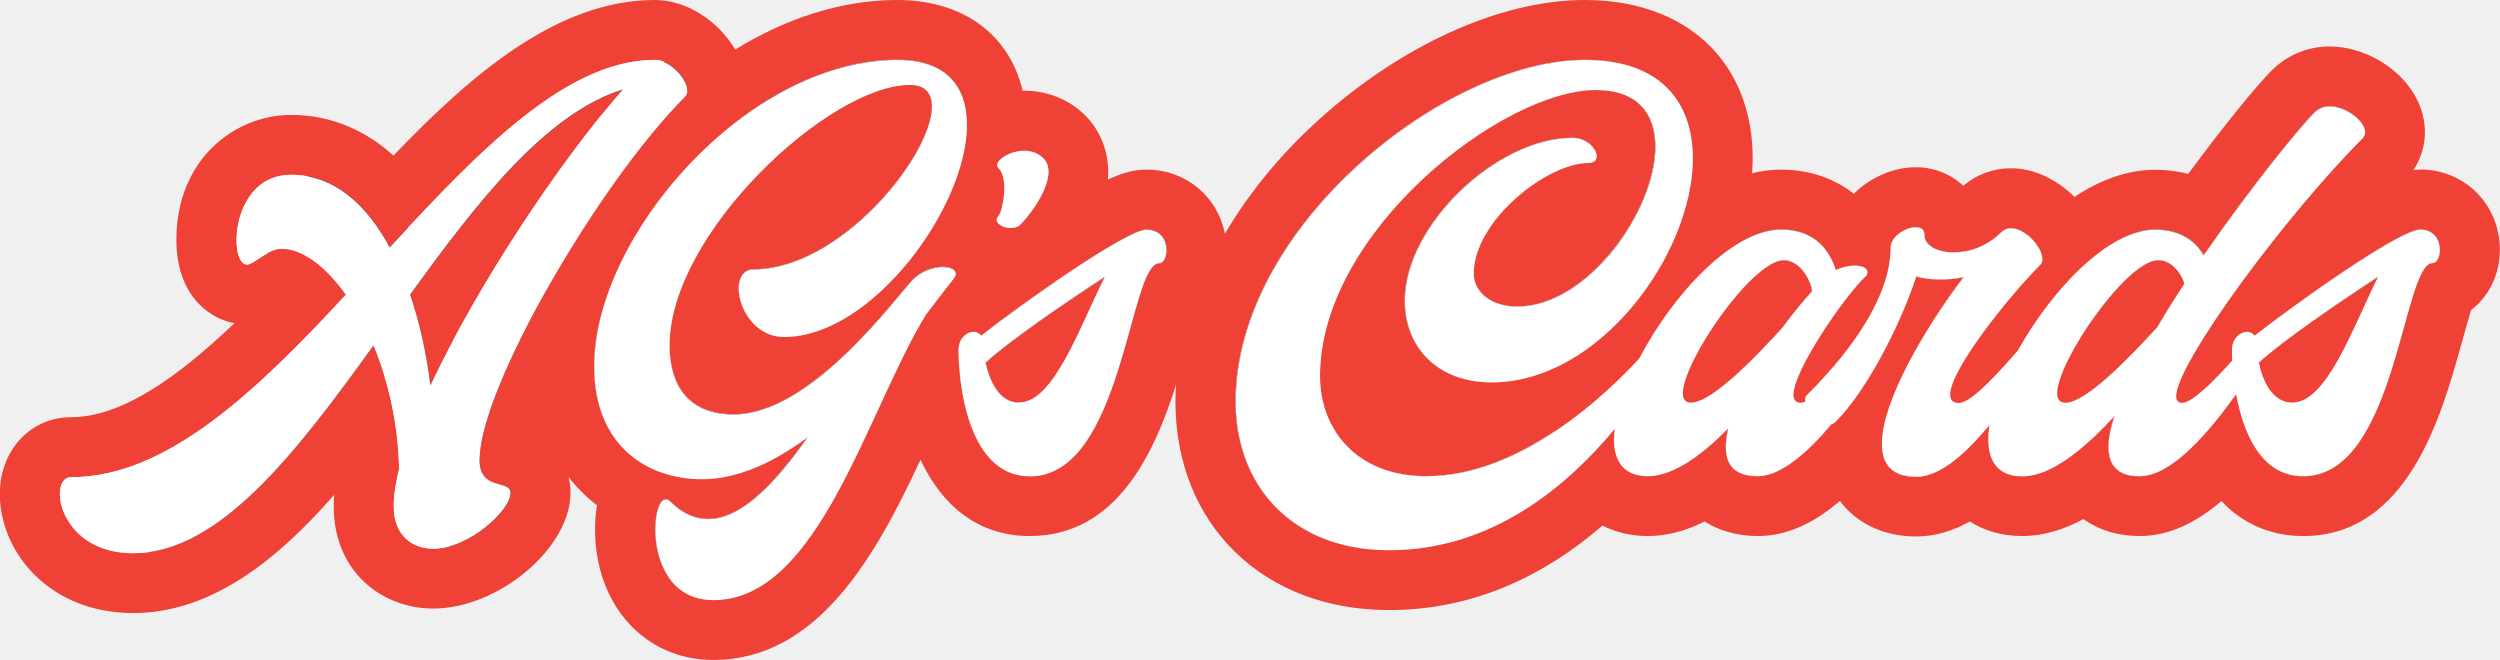
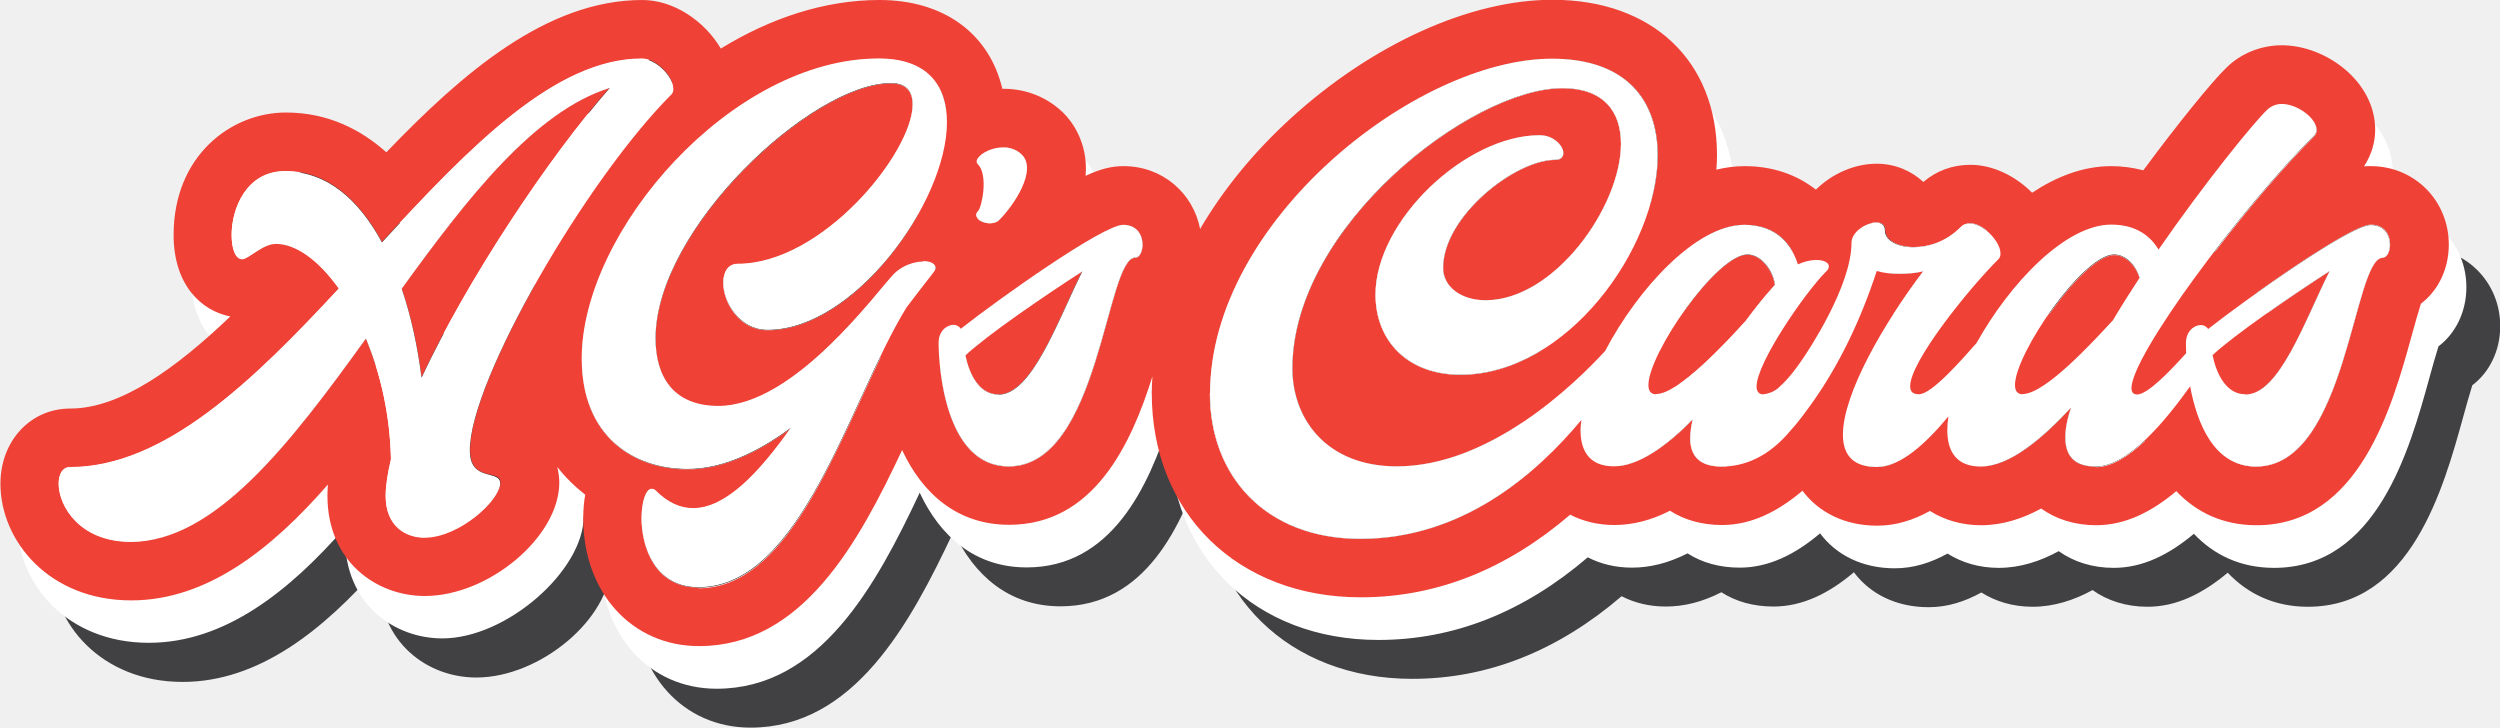
- <svg xmlns="http://www.w3.org/2000/svg" id="Layer_1" viewBox="0 0 166.83 44.04">
+ <svg xmlns="http://www.w3.org/2000/svg" id="Layer_1" viewBox="0 0 113.76 33.12">
  <defs>
-     <style>.cls-1{fill:#fff;}.cls-2{fill:#ef4136;}.cls-3{fill:#231f20;}</style>
+     <style>.cls-1{fill:#fff;}.cls-2{fill:#ef4136;}.cls-3{fill:#231f20;}.cls-4{fill:#414042;}</style>
  </defs>
-   <path class="cls-3" d="m47.87,6.04c0,.16-.03.3-.13.4-5.79,5.79-13.72,19.48-13.72,24.22,0,2.17,2.07,1.28,2.07,2.24,0,1.15-2.76,3.72-5.17,3.72-1.25,0-2.63-.76-2.63-2.83,0-.72.13-1.55.36-2.5-.07-3.03-.72-5.86-1.71-8.23-5.17,7.18-10.3,13.86-16.03,13.86-3.49,0-4.9-2.44-4.9-3.95,0-.66.26-1.12.76-1.12,6.42,0,12.44-5.83,18.33-12.18-1.35-1.91-2.9-3.06-4.28-3.06-.92,0-1.88,1.05-2.3,1.05-.46,0-.72-.69-.72-1.65,0-1.78.99-4.34,3.65-4.34,2.83,0,5,1.91,6.58,4.84,5.96-6.45,11.78-12.51,17.71-12.51.95,0,2.14,1.22,2.14,2.04Zm-4.31-.07c-5.13,1.61-9.71,7.5-14.19,13.69.63,1.84,1.09,3.92,1.35,6.06,3.13-6.68,8.62-14.94,12.84-19.75Z" />
-   <path class="cls-3" d="m62.91,17.82c.49,0,.86.16.86.46,0,.23-.13.26-1.98,2.7-3.95,6.42-7.14,19.06-14.19,19.06-2.96,0-3.88-2.73-3.88-4.71,0-1.12.3-2.01.69-2.01.1,0,.2.03.3.13.82.82,1.68,1.18,2.53,1.18,2.24,0,4.51-2.44,6.65-5.46-2.24,1.65-4.64,2.8-7.04,2.8-3.65,0-7.21-2.21-7.21-7.54,0-8.69,10.2-20.44,20.24-20.44,3.32,0,4.64,1.84,4.64,4.34,0,5.46-6.32,14.15-12.21,14.15-1.94,0-3.03-1.91-3.03-3.23,0-.72.33-1.28.99-1.28,5.79,0,11.91-7.6,11.91-10.86,0-.89-.43-1.45-1.48-1.45-5.36,0-16.03,9.91-16.03,17.38,0,2.7,1.28,4.61,4.28,4.61,5.23,0,10.89-7.93,11.98-9.02.56-.56,1.38-.82,1.97-.82Z" />
-   <path class="cls-3" d="m66.72,10.65c.53-.53,2.01-.99,2.9-.1,1.05,1.05-.56,3.46-1.55,4.44-.36.36-1.15.23-1.45-.07-.13-.16-.2-.33,0-.53.26-.26.72-2.47,0-3.19-.16-.16-.1-.36.1-.56Z" />
-   <path class="cls-3" d="m77.85,16.67c0,.46-.2.89-.49.89-2.01,0-2.4,14.22-8.62,14.22-4.28,0-4.77-6.62-4.77-8.43,0-.79.56-1.22,1.02-1.22.2,0,.4.1.49.26,2.6-2.04,9.68-7.08,11.06-7.08.95,0,1.32.72,1.32,1.35Zm-4.11,1.81c-2.7,1.74-6.48,4.34-7.96,5.73.26,1.25.92,2.67,2.24,2.67,2.3,0,4.02-4.97,5.73-8.39Z" />
-   <path class="cls-3" d="m110.7,22.76c.36,0,.62.4.62.76,0,.13-.03.26-.13.36-.76.76-6.98,12.84-18.5,12.84-6.42,0-10.24-4.25-10.24-9.91,0-11.68,14.02-22.81,23.3-22.81,5.13,0,7.21,2.9,7.21,6.58,0,6.32-6.19,14.94-13.43,14.94-3.59,0-5.79-2.3-5.79-5.46,0-5.04,6.15-10.86,11.19-10.86.95,0,1.61.72,1.61,1.22,0,.26-.16.46-.56.46-2.73,0-7.64,3.85-7.64,7.37,0,1.28,1.22,2.21,2.9,2.21,4.67,0,9.22-6.39,9.22-10.66,0-2.17-1.15-3.79-3.98-3.79-6.22,0-18.4,9.45-18.4,19.09,0,3.49,2.37,6.68,7.11,6.68,7.93,0,14.94-8.72,15.01-8.79.16-.16.33-.23.49-.23Z" />
-   <path class="cls-3" d="m124.91,22.79c.36,0,.66.36.66.72,0,.13-.03.26-.13.36-.49.49-4.74,7.9-8.13,7.9-1.55,0-2.14-.76-2.14-1.94,0-.4.07-.79.16-1.25-1.71,1.74-3.65,3.19-5.36,3.19-1.61,0-2.27-.99-2.27-2.47,0-4.58,6.35-13.99,11.16-13.99,2.37,0,3.29,1.55,3.65,2.7.43-.2.86-.3,1.25-.3.49,0,.86.16.86.43,0,.13-.07.26-.23.4-1.42,1.42-4.71,6.19-4.71,7.8,0,.33.16.53.49.53,1.02,0,3.65-3.26,4.31-3.88.13-.13.3-.2.43-.2Zm-5.99-.89c.66-.89,1.35-1.74,2.01-2.47-.13-.99-.95-2.07-1.88-2.07-2.11,0-6.75,6.75-6.75,8.89,0,.4.16.62.53.62,1.51,0,4.74-3.49,6.09-4.97Z" />
-   <path class="cls-3" d="m134.23,15.22c.92,0,2.07,1.25,2.07,2.04,0,.16-.03.3-.13.4-2.14,2.14-6.02,7.01-6.02,8.66,0,.36.17.56.59.56,1.02,0,3.65-3.23,4.28-3.88.13-.13.3-.2.43-.2.4,0,.69.4.69.76,0,.13-.03.26-.13.36-.49.49-4.74,7.9-8.13,7.9-1.65,0-2.3-.86-2.3-2.21,0-2.8,2.8-7.6,5.46-11.12-.56.13-1.12.16-1.65.16-.56,0-1.09-.07-1.51-.2-1.05,3.26-3.36,7.7-5.4,9.71-.13.13-.3.2-.46.2-.69,0-1.55-1.09-1.55-1.68,0-.13.03-.23.1-.3,3.39-3.36,5.6-6.88,5.6-9.84,0-.76.99-1.38,1.68-1.38.33,0,.59.13.59.53,0,.69.86,1.15,1.94,1.15,1.02,0,2.21-.36,3.19-1.35.2-.2.4-.26.66-.26Z" />
-   <path class="cls-3" d="m155.46,7.09c1.09,0,2.37.99,2.37,1.74,0,.16-.07.3-.2.43-5.04,5.04-12.41,14.98-12.41,17.18,0,.26.13.43.39.43,1.02,0,3.69-3.26,4.31-3.88.13-.13.3-.2.46-.2.36,0,.66.36.66.72,0,.13-.03.26-.13.36-.49.49-4.74,7.9-8.13,7.9-1.45,0-2.07-.72-2.07-1.97,0-.59.13-1.25.39-2.04-1.94,2.11-4.18,4.02-6.15,4.02-1.61,0-2.27-.99-2.27-2.47,0-4.58,6.35-13.99,11.16-13.99,1.75,0,2.7.82,3.23,1.71,3.16-4.57,6.48-8.66,7.41-9.54.26-.26.63-.4.99-.4Zm-11.49,14.75c.56-.95,1.18-1.94,1.81-2.9-.26-.86-.96-1.58-1.74-1.58-2.11,0-6.75,6.75-6.75,8.89,0,.4.17.62.53.62,1.55,0,4.84-3.62,6.15-5.04Z" />
-   <path class="cls-3" d="m162.83,16.67c0,.46-.2.89-.49.89-2.01,0-2.4,14.22-8.62,14.22-4.28,0-4.77-6.62-4.77-8.43,0-.79.56-1.22,1.02-1.22.2,0,.39.1.49.26,2.6-2.04,9.68-7.08,11.06-7.08.95,0,1.32.72,1.32,1.35Zm-4.11,1.81c-2.7,1.74-6.48,4.34-7.96,5.73.26,1.25.92,2.67,2.24,2.67,2.3,0,4.01-4.97,5.73-8.39Z" />
-   <path class="cls-2" d="m27.37,19.67c.63,1.84,1.09,3.92,1.35,6.06,3.13-6.68,8.62-14.94,12.84-19.75-5.13,1.61-9.71,7.5-14.19,13.69Z" />
-   <path class="cls-2" d="m68.01,26.87c2.3,0,4.02-4.97,5.73-8.39-2.7,1.74-6.48,4.34-7.96,5.73.26,1.25.92,2.67,2.24,2.67Z" />
-   <path class="cls-2" d="m161.51,11.32c-.15,0-.3,0-.45.02.49-.75.76-1.61.76-2.5,0-3.29-3.36-5.74-6.37-5.74-1.41,0-2.79.56-3.79,1.54-.99.96-3.27,3.76-5.64,6.97-.69-.19-1.43-.28-2.19-.28-1.97,0-3.79.75-5.4,1.81-1.14-1.14-2.67-1.91-4.21-1.91-1.21,0-2.31.4-3.2,1.17-.82-.77-1.94-1.24-3.18-1.24-1.46,0-3.02.66-4.13,1.77-1.31-1.03-2.97-1.61-4.86-1.61-.66,0-1.31.09-1.93.24.02-.33.04-.66.04-.98,0-6.43-4.4-10.58-11.21-10.58-5.61,0-12.27,3.01-17.82,8.06-2.55,2.32-4.63,4.88-6.19,7.54-.48-2.47-2.6-4.28-5.21-4.28-.72,0-1.47.14-2.6.66.2-2.32-1.01-3.78-1.49-4.26-1.08-1.08-2.54-1.67-4.11-1.67h0s-.06,0-.09,0c-.88-3.74-3.97-6.05-8.38-6.05-3.77,0-7.47,1.26-10.8,3.31-1.1-1.88-3.21-3.31-5.35-3.31-6.53,0-12.28,4.99-17.45,10.38-1.69-1.51-3.94-2.71-6.84-2.71-3.71,0-7.65,2.92-7.65,8.34,0,3.39,1.87,5.17,3.87,5.56-3.66,3.49-7.46,6.27-10.89,6.27-2.71,0-4.76,2.2-4.76,5.12,0,3.91,3.33,7.95,8.9,7.95,5.19,0,9.6-3.53,13.41-7.89-.02.26-.03.52-.03.76,0,4.48,3.34,6.83,6.63,6.83,4.37,0,9.17-4.04,9.17-7.72,0-.23-.02-.61-.13-1.06.41.53.83.97,1.24,1.34.21.19.43.38.66.55-.09.49-.13,1.03-.13,1.61,0,5.04,3.32,8.71,7.88,8.71,7.02,0,10.86-7,13.84-13.36,1.39,2.98,3.77,5.09,7.29,5.09,5.77,0,8.3-5.47,9.76-10.1-.02.38-.04.76-.04,1.13,0,8.19,5.85,13.91,14.24,13.91,5.15,0,9.92-1.9,14.26-5.64.88.45,1.89.7,3.02.7,1.24,0,2.5-.32,3.79-.97.98.62,2.19.97,3.55.97,2,0,3.81-.91,5.48-2.34,1.11,1.48,2.9,2.37,5.08,2.37,1.27,0,2.46-.37,3.59-1,.97.62,2.16.97,3.49.97,1.45,0,2.83-.45,4.09-1.13,1,.72,2.28,1.13,3.75,1.13,1.99,0,3.79-.91,5.46-2.33,1.37,1.44,3.18,2.33,5.46,2.33,7.01,0,9.24-8.08,10.58-12.91.19-.7.44-1.58.63-2.18,1.16-.88,1.91-2.34,1.91-4.02,0-3-2.34-5.35-5.32-5.35Zm-93.44,3.67c-.15.15-.39.22-.63.22-.22,0-.44-.06-.62-.15.8-1.7,1.33-3.4,1.56-5.01.44.01.88.15,1.23.5,1.05,1.05-.56,3.46-1.55,4.44Zm-39.16,21.62c-1.25,0-2.63-.76-2.63-2.83,0-.72.13-1.55.36-2.5-.07-3.03-.72-5.86-1.71-8.23-5.17,7.18-10.3,13.86-16.03,13.86-3.49,0-4.9-2.44-4.9-3.95,0-.66.26-1.12.76-1.12,6.42,0,12.44-5.83,18.33-12.18-1.35-1.91-2.9-3.06-4.28-3.06-.92,0-1.88,1.05-2.3,1.05-.46,0-.72-.69-.72-1.65,0-1.78.99-4.34,3.65-4.34,2.83,0,5,1.91,6.58,4.84,5.96-6.45,11.78-12.51,17.71-12.51.82,0,1.8.89,2.06,1.66-4.49,3.73-7.94,8.84-9.39,13.83-2.55,4.54-4.39,8.89-4.39,11.17s2.07,1.28,2.07,2.24c0,1.15-2.76,3.72-5.17,3.72Zm18.69,3.42c-2.96,0-3.88-2.73-3.88-4.71,0-1.12.3-2.01.69-2.01.1,0,.2.03.3.13.82.82,1.68,1.18,2.53,1.18,2.24,0,4.51-2.44,6.65-5.46-2.24,1.65-4.64,2.8-7.04,2.8-3.65,0-7.21-2.21-7.21-7.54,0-1.09.16-2.22.46-3.37.03-.05.05-.09.08-.14,2.69-4.71,5.9-9.18,8.39-11.66.41-.41.72-.89.94-1.42,3.16-2.34,6.78-3.85,10.37-3.85,2.87,0,4.23,1.37,4.56,3.35-.19.15-.37.3-.54.47-.65.65-1.08,1.43-1.27,2.27-.2.92-.09,1.87.3,2.7-.29.6-.42,1.24-.41,1.89-2.33,4.1-6.35,7.81-10.2,7.81-1.94,0-3.03-1.91-3.03-3.23,0-.72.33-1.28.99-1.28,5.79,0,11.91-7.6,11.91-10.86,0-.89-.43-1.45-1.48-1.45-5.36,0-16.03,9.91-16.03,17.38,0,2.7,1.28,4.61,4.28,4.61,5.23,0,10.89-7.93,11.98-9.02.56-.56,1.38-.82,1.97-.82.49,0,.86.16.86.46,0,0,0,.02,0,.03-2.18.57-3.8,2.61-3.8,5.04,0,.33.01.66.03,1-3.23,6.67-6.43,15.69-12.38,15.69Zm29.75-22.48c-2.01,0-2.4,14.22-8.62,14.22-3.34,0-4.37-4.02-4.66-6.65.35-.68.69-1.33,1.03-1.89.45-.59.78-1.02,1.04-1.35,2.97-2.26,9.12-6.57,10.4-6.57.95,0,1.32.72,1.32,1.35,0,.46-.2.89-.49.89Zm57.66,5.43c.13-.13.3-.2.43-.2.4,0,.69.4.69.76,0,.13-.03.26-.13.36-.26.26-1.57,2.45-3.24,4.45.22-1.45.92-3.22,1.9-4.98.15-.17.27-.31.36-.4Zm-13,5.36c-.65,0-1.44-.96-1.53-1.56,1.17-.49,3.4-3.23,4-3.8.13-.13.3-.2.43-.2.36,0,.66.36.66.72,0,.13-.03.26-.13.36-.26.26-1.56,2.44-3.23,4.44-.06.02-.13.04-.19.04Zm-11.82-5.36c.16-.16.33-.23.49-.23.36,0,.62.4.62.76,0,.13-.03.26-.13.36-.3.3-1.45,2.36-3.43,4.74.16-1.36.75-3.01,1.63-4.7.51-.55.8-.91.81-.93Zm-27.75,3.82c0-11.68,14.02-22.81,23.3-22.81,5.13,0,7.21,2.9,7.21,6.58,0,1.04-.18,2.14-.49,3.25-1.8,1.39-3.25,3.1-4.2,4.37-.65.87-2.19,3.07-3.31,5.7-1.67,1.01-3.51,1.62-5.43,1.62-3.59,0-5.79-2.3-5.79-5.46,0-5.04,6.15-10.86,11.19-10.86.95,0,1.61.72,1.61,1.22,0,.26-.16.46-.56.46-2.73,0-7.64,3.85-7.64,7.37,0,1.28,1.22,2.21,2.9,2.21,4.67,0,9.22-6.39,9.22-10.66,0-2.17-1.15-3.79-3.98-3.79-6.22,0-18.4,9.45-18.4,19.09,0,3.49,2.37,6.68,7.11,6.68,3.11,0,6.07-1.34,8.53-2.98,0,.17-.02.34-.02.51,0,1.05.2,2.01.56,2.85-2.94,2.48-6.8,4.55-11.57,4.55-6.42,0-10.24-4.25-10.24-9.91Zm32.72,3.03c0-.4.07-.79.16-1.25-1.61,1.64-3.41,3-5.04,3.16,1.26-1.44,2.48-3.06,3.66-4.85.12-.18.21-.33.29-.44.09-.1.15-.22.23-.32,1.57-1.1,3.48-3.18,4.45-4.23.66-.89,1.35-1.74,2.01-2.47-.13-.99-.95-2.07-1.88-2.07-1.09,0-2.87,1.82-4.33,3.87-.2-.38-.44-.73-.72-1.04.76-1.24,1.38-2.54,1.86-3.86,1.02-.63,2.03-1.02,2.99-1.02,1.76,0,2.72.85,3.25,1.77-.27,1.38-1.51,3.64-4.35,6.45-.83.83-1.28,1.94-1.28,3.14,0,1.92,1.07,3.57,2.49,4.59-.56.31-1.11.51-1.64.51-1.55,0-2.14-.76-2.14-1.94Zm10.5.56c.86-1.08,1.69-2.24,2.49-3.43.14-.21.25-.38.34-.5.7-.81,1.08-1.84,1.08-2.94,0-.78-.21-1.51-.54-2.16.64-1,1.33-1.98,2-2.87-.56.13-1.12.16-1.65.16-.28,0-.55-.02-.8-.05.02-.15.03-.3.03-.44,0-1.04-.41-2.1-1.18-2.93.14-.04.28-.07.4-.07.33,0,.59.13.59.53,0,.69.86,1.15,1.94,1.15,1.02,0,2.21-.36,3.19-1.35.2-.2.4-.26.66-.26.37,0,.78.21,1.13.5-.84.87-1.56,1.75-2.11,2.48-1.07,1.43-4.57,6.47-4.57,11.11,0,.8.12,1.55.34,2.24-.39.16-.77.26-1.14.26-1.3,0-1.97-.54-2.2-1.42Zm17.11,1.39c-1.45,0-2.07-.72-2.07-1.97,0-.59.13-1.25.39-2.04-1.89,2.05-4.06,3.9-6,4,1.27-1.41,2.47-3.06,3.62-4.77.14-.21.25-.38.34-.5.05-.05.08-.12.12-.17,1.65-1.07,3.79-3.41,4.79-4.49.56-.95,1.18-1.94,1.81-2.9-.26-.86-.96-1.58-1.74-1.58-1.12,0-2.96,1.91-4.43,4.02-.17-.33-.35-.64-.59-.92.83-.85,1.28-1.98,1.28-3.2,0-.18-.01-.36-.03-.54,1.21-.87,2.43-1.41,3.57-1.41,1.75,0,2.7.82,3.23,1.71,3.16-4.57,6.48-8.66,7.41-9.54.26-.26.63-.4.99-.4,1.09,0,2.37.99,2.37,1.74,0,.16-.07.3-.2.43-2.06,2.06-4.51,4.95-6.69,7.78-.54.39-1.06.77-1.53,1.12-2.51.29-4.47,2.5-4.47,5.19,0,2.32.38,4.65,1.18,6.65-1.1,1.03-2.26,1.78-3.33,1.78Zm8.13-7.9c-.17.17-.8,1.19-1.69,2.43-.16-.85-.23-1.65-.26-2.26.43-.48.79-.88.97-1.06.13-.13.3-.2.46-.2.36,0,.66.36.66.72,0,.13-.03.26-.13.36Zm11.42-6.32c-2.01,0-2.4,14.22-8.62,14.22-1.15,0-2.03-.49-2.69-1.23.91-1.12,1.77-2.34,2.62-3.59.08-.12.15-.23.22-.32,1.88-1.02,3.37-5.17,4.86-8.16-1.28.83-2.81,1.85-4.22,2.85-.23-.44-.51-.86-.87-1.21.04-.06.09-.12.13-.18,3.05-2.18,6.79-4.63,7.75-4.63s1.32.72,1.32,1.35c0,.46-.2.89-.49.89Z" />
-   <path class="cls-1" d="m32.01,30.66c0-4.74,7.93-18.43,13.72-24.22.1-.1.13-.23.13-.4,0-.82-1.19-2.04-2.14-2.04-5.92,0-11.75,6.06-17.71,12.51-1.58-2.93-3.75-4.84-6.58-4.84-2.67,0-3.65,2.57-3.65,4.34,0,.95.26,1.65.72,1.65.43,0,1.38-1.05,2.3-1.05,1.38,0,2.93,1.15,4.28,3.06-5.89,6.35-11.91,12.18-18.33,12.18-.49,0-.76.46-.76,1.12,0,1.51,1.42,3.95,4.9,3.95,5.73,0,10.86-6.68,16.03-13.86.99,2.37,1.65,5.2,1.71,8.23-.23.95-.36,1.78-.36,2.5,0,2.07,1.38,2.83,2.63,2.83,2.4,0,5.17-2.57,5.17-3.72,0-.95-2.07-.07-2.07-2.24Zm-3.29-4.94c-.26-2.14-.72-4.21-1.35-6.06,4.48-6.19,9.05-12.08,14.19-13.69-4.21,4.81-9.71,13.07-12.84,19.75Z" />
-   <path class="cls-1" d="m62.91,17.82c-.59,0-1.42.26-1.97.82-1.09,1.09-6.75,9.02-11.98,9.02-3,0-4.28-1.91-4.28-4.61,0-7.47,10.66-17.38,16.03-17.38,1.05,0,1.48.56,1.48,1.45,0,3.26-6.12,10.86-11.91,10.86-.66,0-.99.56-.99,1.28,0,1.32,1.09,3.23,3.03,3.23,5.89,0,12.21-8.69,12.21-14.15,0-2.5-1.32-4.34-4.64-4.34-10.04,0-20.24,11.75-20.24,20.44,0,5.33,3.55,7.54,7.21,7.54,2.4,0,4.81-1.15,7.04-2.8-2.14,3.03-4.41,5.46-6.65,5.46-.86,0-1.71-.36-2.53-1.18-.1-.1-.2-.13-.3-.13-.4,0-.69.89-.69,2.01,0,1.97.92,4.71,3.88,4.71,7.04,0,10.24-12.64,14.19-19.06,1.84-2.44,1.98-2.47,1.98-2.7,0-.3-.36-.46-.86-.46Z" />
-   <path class="cls-1" d="m66.63,14.93c.3.3,1.09.43,1.45.07.99-.99,2.6-3.39,1.55-4.44-.89-.89-2.37-.43-2.9.1-.2.2-.26.4-.1.56.72.72.26,2.93,0,3.19-.2.2-.13.36,0,.53Z" />
-   <path class="cls-1" d="m76.53,15.32c-1.38,0-8.46,5.04-11.06,7.08-.1-.16-.3-.26-.49-.26-.46,0-1.02.43-1.02,1.22,0,1.81.49,8.43,4.77,8.43,6.22,0,6.62-14.22,8.62-14.22.3,0,.49-.43.49-.89,0-.63-.36-1.35-1.32-1.35Zm-8.52,11.55c-1.32,0-1.97-1.42-2.24-2.67,1.48-1.38,5.27-3.98,7.96-5.73-1.71,3.42-3.42,8.39-5.73,8.39Z" />
-   <path class="cls-1" d="m161.51,15.32c-1.38,0-8.46,5.04-11.06,7.08-.1-.16-.3-.26-.49-.26-.46,0-1.02.43-1.02,1.22,0,.18,0,.43.02.7-1.06,1.18-2.62,2.82-3.35,2.82-.26,0-.39-.16-.39-.43,0-2.21,7.37-12.15,12.41-17.18.13-.13.2-.26.2-.43,0-.76-1.28-1.74-2.37-1.74-.36,0-.72.13-.99.4-.92.89-4.25,4.97-7.41,9.54-.53-.89-1.48-1.71-3.23-1.71-3.14,0-6.92,4.01-9.18,8.07-.95,1.08-3.04,3.49-3.92,3.49-.43,0-.59-.2-.59-.56,0-1.65,3.88-6.52,6.02-8.66.1-.1.13-.23.13-.4,0-.79-1.15-2.04-2.07-2.04-.26,0-.46.07-.66.26-.99.99-2.17,1.35-3.19,1.35-1.09,0-1.94-.46-1.94-1.15,0-.4-.26-.53-.59-.53-.69,0-1.68.63-1.68,1.38,0,2.96-2.21,6.48-5.6,9.84-.07.07-.1.16-.1.3,0,.04.01.08.02.12-.11.05-.22.08-.31.08-.33,0-.49-.2-.49-.53,0-1.61,3.29-6.39,4.71-7.8.16-.13.23-.26.23-.4,0-.26-.36-.43-.86-.43-.4,0-.82.1-1.25.3-.36-1.15-1.28-2.7-3.65-2.7-3.27,0-7.26,4.37-9.47,8.6-2.07,2.25-7.83,7.86-14.19,7.86-4.74,0-7.11-3.19-7.11-6.68,0-9.64,12.18-19.09,18.4-19.09,2.83,0,3.98,1.61,3.98,3.79,0,4.28-4.54,10.66-9.22,10.66-1.68,0-2.9-.92-2.9-2.21,0-3.52,4.9-7.37,7.64-7.37.4,0,.56-.2.56-.46,0-.49-.66-1.22-1.61-1.22-5.04,0-11.19,5.83-11.19,10.86,0,3.16,2.21,5.46,5.79,5.46,7.24,0,13.43-8.62,13.43-14.94,0-3.69-2.07-6.58-7.21-6.58-9.28,0-23.3,11.12-23.3,22.81,0,5.66,3.82,9.91,10.24,9.91,6.98,0,12.01-4.43,15.06-8.1-.03.24-.06.47-.06.69,0,1.48.66,2.47,2.27,2.47,1.71,0,3.65-1.45,5.36-3.19-.1.46-.16.86-.16,1.25,0,1.19.59,1.94,2.14,1.94s3.4-1.66,4.9-3.46c.1-.03.19-.08.27-.16,2.04-2.01,4.34-6.45,5.4-9.71.43.13.95.2,1.51.2.53,0,1.09-.03,1.65-.16-2.67,3.52-5.46,8.33-5.46,11.12,0,1.35.66,2.21,2.3,2.21s3.39-1.65,4.88-3.45c-.05.33-.08.65-.08.95,0,1.48.66,2.47,2.27,2.47,1.97,0,4.21-1.91,6.15-4.02-.26.79-.39,1.45-.39,2.04,0,1.25.62,1.97,2.07,1.97,2.21,0,4.78-3.14,6.44-5.47.46,2.5,1.62,5.47,4.49,5.47,6.22,0,6.62-14.22,8.62-14.22.3,0,.49-.43.49-.89,0-.63-.36-1.35-1.32-1.35Zm-48.68,11.55c-.36,0-.53-.23-.53-.62,0-2.14,4.64-8.89,6.75-8.89.92,0,1.74,1.09,1.88,2.07-.66.72-1.35,1.58-2.01,2.47-1.35,1.48-4.58,4.97-6.09,4.97Zm24.98,0c-.36,0-.53-.23-.53-.62,0-2.14,4.64-8.89,6.75-8.89.79,0,1.48.72,1.74,1.58-.63.95-1.25,1.94-1.81,2.9-1.32,1.42-4.61,5.04-6.15,5.04Zm15.17,0c-1.32,0-1.98-1.42-2.24-2.67,1.48-1.38,5.27-3.98,7.96-5.73-1.71,3.42-3.42,8.39-5.73,8.39Z" />
+   <path class="cls-4" d="m110.21,11.27c-.1,0-.2,0-.3.01.33-.5-3.12-.95-3.12-1.55,0-2.2,1.38-3.96-.62-3.96-.94,0-1.87.37-2.53,1.03-.66.64-2.18,2.51-3.77,4.66-.46-.12-.95-.19-1.46-.19-1.31,0-2.53.5-3.6,1.21-.76-.76-1.78-1.27-2.81-1.27-.81,0-1.54.27-2.14.78-.55-.51-1.29-.83-2.13-.83-.98,0-2.01.44-2.76,1.18-.88-.69-1.98-1.07-3.24-1.07-.44,0-.87.06-1.29.16.02-.22.23-.57.03-.66-4.02-1.81-2.94-7.07-7.49-7.07-3.74,0-8.19,2.01-11.9,5.39-1.7,1.55-3.09,3.26-4.13,5.04-.32-1.65-1.73-2.86-3.48-2.86-.48,0-.98.09-1.73.44.13-1.55-.68-2.53-.99-2.84-.72-.72-1.7-1.12-2.74-1.12h0s-.04,0-.06,0c-.59-2.5-2.65-4.04-5.59-4.04-2.52,0-4.99.84-7.22,2.21-.74-1.26-2.15-2.21-3.57-2.21-4.36,0-8.2,3.34-11.65,6.93-1.13-1.01-2.63-1.81-4.57-1.81-2.48,0-5.11,1.95-5.11,5.57,0,2.27,1.25,3.45,2.58,3.71-2.44,2.33-4.98,4.19-7.28,4.19-1.81,0-3.18,1.47-3.18,3.42,0,2.61,2.22,5.31,5.95,5.31,3.47,0,6.41-2.36,8.95-5.27-.01.17-.02.34-.02.51,0,2.99,2.23,4.56,4.43,4.56,2.92,0,6.12-2.7,6.12-5.16,0-.15-.02-.41-.09-.71.27.35.56.65.83.89.14.13.29.25.44.37-.06.33-.09.69-.09,1.08,0,3.37,2.21,5.81,5.27,5.81,4.69,0,7.25-4.68,9.24-8.92.93,1.99,2.52,3.4,4.87,3.4,3.85,0,5.55-3.66,6.52-6.75-.02.25-.03.5-.03.76,0,5.47,3.91,9.29,9.51,9.29,3.44,0,6.62-1.27,9.53-3.76.58.3,1.26.47,2.01.47.83,0,1.67-.21,2.53-.65.65.42,1.46.65,2.37.65,1.33,0,2.54-.61,3.66-1.56.74.99,1.93,1.59,3.4,1.59.85,0,1.64-.25,2.4-.67.65.41,1.44.65,2.33.65.97,0,1.89-.3,2.73-.76.67.48,1.53.76,2.5.76,1.33,0,2.53-.61,3.65-1.55.91.96,2.12,1.55,3.65,1.55,4.68,0,6.17-5.4,7.06-8.62.13-.47.29-1.05.42-1.46.77-.58,1.27-1.56,1.27-2.69,0-2-1.56-3.57-3.55-3.57Z" />
+   <path class="cls-1" d="m108.67,9.49c-.1,0-.2,0-.3.01.33-.5.51-1.07.51-1.67,0-2.2-2.25-3.84-4.25-3.84-.94,0-1.87.37-2.53,1.03-.66.64-2.18,2.51-3.77,4.66-.46-.12-.95-.19-1.46-.19-1.31,0-2.53.5-3.6,1.21-.76-.76-1.78-1.27-2.81-1.27-.81,0-1.54.27-2.14.78-.55-.51-1.29-.83-2.13-.83-.98,0-2.01.44-2.76,1.18-.88-.69-1.98-1.07-3.24-1.07-.44,0-.87.06-1.29.16.02-.22.03-.44.03-.66,0-4.29-2.94-7.07-7.49-7.07-3.74,0-8.19,2.01-11.9,5.39-1.7,1.55-3.09,3.26-4.13,5.04-.32-1.65-1.73-2.86-3.48-2.86-.48,0-.98.09-1.73.44.13-1.55-.68-2.53-.99-2.84-.72-.72-1.7-1.12-2.74-1.12h0s-.04,0-.06,0c-.59-2.5-2.65-4.04-5.59-4.04-2.52,0-4.99.84-7.22,2.21-.74-1.26-2.15-2.21-3.57-2.21-4.36,0-8.2,3.34-11.65,6.93-1.13-1.01-2.63-1.81-4.57-1.81-2.48,0-5.11,1.95-5.11,5.57,0,2.27,1.25,3.45,2.58,3.71-2.44,2.33-4.98,4.19-7.28,4.19-1.81,0-3.18,1.47-3.18,3.42,0,2.61,2.22,5.31,5.95,5.31,3.47,0,6.41-2.36,8.95-5.27-.01.17-.02.34-.02.51,0,2.99,2.23,4.56,4.43,4.56,2.92,0,6.43-3.09,6.43-5.55,0-.15.67-.56.6-.86.27.35-.44,1.19-.17,1.44.14.13.29.25.44.37-.06.33-.09.69-.09,1.08,0,3.37,2.21,5.81,5.27,5.81,4.69,0,7.25-4.68,9.24-8.92.93,1.99,2.52,3.4,4.87,3.4,3.85,0,5.55-3.66,6.52-6.75-.02.25-.03.5-.03.76,0,5.47,3.91,9.29,9.51,9.29,3.44,0,6.62-1.27,9.53-3.76.58.3,1.26.47,2.01.47.83,0,1.67-.21,2.53-.65.65.42,1.46.65,2.37.65,1.33,0,2.54-.61,3.66-1.56.74.99,1.93,1.59,3.4,1.59.85,0,1.64-.25,2.4-.67.65.41,1.44.65,2.33.65.97,0,1.89-.3,2.73-.76.67.48,1.53.76,2.5.76,1.33,0,2.53-.61,3.65-1.55.91.96,2.12,1.55,3.65,1.55,4.68,0,6.17-5.4,7.06-8.62.13-.47.29-1.05.42-1.46.77-.58,1.27-1.56,1.27-2.69,0-2-1.56-3.57-3.55-3.57Z" />
+   <path class="cls-3" d="m31.97,4.03c0,.11-.02.2-.09.26-3.87,3.87-9.17,13.01-9.17,16.18,0,1.45,1.38.86,1.38,1.49,0,.77-1.85,2.48-3.45,2.48-.84,0-1.76-.51-1.76-1.89,0-.48.09-1.03.24-1.67-.04-2.02-.48-3.91-1.14-5.5-3.45,4.79-6.88,9.25-10.7,9.25-2.33,0-3.28-1.63-3.28-2.64,0-.44.18-.75.51-.75,4.29,0,8.31-3.89,12.24-8.13-.9-1.27-1.93-2.04-2.86-2.04-.62,0-1.25.7-1.54.7-.31,0-.48-.46-.48-1.1,0-1.19.66-2.9,2.44-2.9,1.89,0,3.34,1.27,4.4,3.23,3.98-4.31,7.87-8.35,11.83-8.35.64,0,1.43.81,1.43,1.36Zm-2.88-.04c-3.43,1.08-6.48,5.01-9.47,9.14.42,1.23.73,2.62.9,4.04,2.09-4.46,5.76-9.98,8.57-13.19Z" />
+   <path class="cls-3" d="m42.01,11.9c.33,0,.57.11.57.31,0,.15-.09.18-1.32,1.8-2.64,4.29-4.77,12.73-9.47,12.73-1.98,0-2.59-1.82-2.59-3.14,0-.75.2-1.34.46-1.34.07,0,.13.02.2.09.55.55,1.12.79,1.69.79,1.49,0,3.01-1.63,4.44-3.65-1.49,1.1-3.1,1.87-4.7,1.87-2.44,0-4.81-1.47-4.81-5.03,0-5.8,6.81-13.65,13.52-13.65,2.22,0,3.1,1.23,3.1,2.9,0,3.65-4.22,9.45-8.16,9.45-1.3,0-2.02-1.27-2.02-2.15,0-.48.22-.86.66-.86,3.87,0,7.96-5.08,7.96-7.25,0-.59-.29-.97-.99-.97-3.58,0-10.71,6.62-10.71,11.61,0,1.8.86,3.08,2.86,3.08,3.5,0,7.28-5.3,8-6.02.37-.37.92-.55,1.32-.55Z" />
+   <path class="cls-3" d="m44.56,7.11c.35-.35,1.34-.66,1.93-.07.7.7-.37,2.31-1.03,2.97-.24.24-.77.15-.97-.04-.09-.11-.13-.22,0-.35.18-.18.48-1.65,0-2.13-.11-.11-.07-.24.07-.37Z" />
+   <path class="cls-3" d="m51.99,11.13c0,.31-.13.59-.33.59-1.34,0-1.6,9.5-5.76,9.5-2.86,0-3.19-4.42-3.19-5.63,0-.53.37-.81.68-.81.13,0,.26.07.33.18,1.74-1.36,6.46-4.73,7.39-4.73.64,0,.88.48.88.9Zm-2.75,1.21c-1.8,1.16-4.33,2.9-5.32,3.82.18.84.62,1.78,1.49,1.78,1.54,0,2.68-3.32,3.82-5.61Z" />
+   <path class="cls-3" d="m73.93,15.2c.24,0,.42.26.42.51,0,.09-.02.18-.09.24-.51.51-4.66,8.57-12.35,8.57-4.29,0-6.84-2.84-6.84-6.62,0-7.8,9.36-15.23,15.56-15.23,3.43,0,4.81,1.93,4.81,4.4,0,4.22-4.13,9.98-8.97,9.98-2.4,0-3.87-1.54-3.87-3.65,0-3.36,4.11-7.25,7.47-7.25.64,0,1.08.48,1.08.81,0,.18-.11.31-.37.31-1.82,0-5.1,2.57-5.1,4.92,0,.86.81,1.47,1.93,1.47,3.12,0,6.16-4.26,6.16-7.12,0-1.45-.77-2.53-2.66-2.53-4.15,0-12.29,6.31-12.29,12.75,0,2.33,1.58,4.46,4.75,4.46,5.3,0,9.98-5.83,10.02-5.87.11-.11.22-.15.33-.15Z" />
+   <path class="cls-3" d="m83.43,15.22c.24,0,.44.24.44.48,0,.09-.02.18-.09.24-.33.33-3.17,5.28-5.43,5.28-1.03,0-1.43-.51-1.43-1.3,0-.26.04-.53.11-.84-1.14,1.16-2.44,2.13-3.58,2.13-1.08,0-1.52-.66-1.52-1.65,0-3.06,4.24-9.34,7.45-9.34,1.58,0,2.2,1.03,2.44,1.8.29-.13.57-.2.84-.2.33,0,.57.11.57.29,0,.09-.04.18-.15.26-.95.95-3.14,4.13-3.14,5.21,0,.22.11.35.33.35.68,0,2.44-2.18,2.88-2.59.09-.09.2-.13.29-.13Zm-4-.59c.44-.59.9-1.16,1.34-1.65-.09-.66-.64-1.38-1.25-1.38-1.41,0-4.51,4.51-4.51,5.94,0,.26.11.42.35.42,1.01,0,3.17-2.33,4.07-3.32Z" />
+   <path class="cls-3" d="m89.65,10.17c.62,0,1.39.84,1.39,1.36,0,.11-.02.2-.09.26-1.43,1.43-4.02,4.68-4.02,5.78,0,.24.11.37.4.37.68,0,2.44-2.15,2.86-2.59.09-.09.2-.13.29-.13.26,0,.46.26.46.51,0,.09-.02.18-.09.24-.33.33-3.17,5.28-5.43,5.28-1.1,0-1.54-.57-1.54-1.47,0-1.87,1.87-5.08,3.65-7.43-.37.09-.75.11-1.1.11-.37,0-.73-.04-1.01-.13-.7,2.18-2.24,5.14-3.6,6.48-.09.09-.2.13-.31.13-.46,0-1.03-.73-1.03-1.12,0-.09.02-.15.07-.2,2.26-2.24,3.74-4.59,3.74-6.57,0-.51.66-.92,1.12-.92.22,0,.4.09.4.35,0,.46.57.77,1.3.77.68,0,1.47-.24,2.13-.9.13-.13.26-.18.44-.18Z" />
+   <path class="cls-3" d="m103.83,4.74c.73,0,1.58.66,1.58,1.17,0,.11-.04.2-.13.29-3.36,3.36-8.29,10-8.29,11.47,0,.18.09.29.26.29.68,0,2.46-2.18,2.88-2.59.09-.09.2-.13.31-.13.24,0,.44.24.44.48,0,.09-.02.18-.09.24-.33.33-3.17,5.28-5.43,5.28-.97,0-1.38-.48-1.38-1.32,0-.4.09-.84.26-1.36-1.3,1.41-2.79,2.68-4.11,2.68-1.08,0-1.52-.66-1.52-1.65,0-3.06,4.24-9.34,7.45-9.34,1.17,0,1.8.55,2.15,1.14,2.11-3.06,4.33-5.78,4.95-6.37.18-.18.42-.26.66-.26Zm-7.67,9.85c.37-.64.79-1.3,1.21-1.93-.18-.57-.64-1.06-1.16-1.06-1.41,0-4.51,4.51-4.51,5.94,0,.26.11.42.35.42,1.03,0,3.23-2.42,4.11-3.36Z" />
+   <path class="cls-3" d="m108.75,11.13c0,.31-.13.59-.33.59-1.34,0-1.6,9.5-5.76,9.5-2.86,0-3.19-4.42-3.19-5.63,0-.53.37-.81.68-.81.13,0,.26.07.33.18,1.74-1.36,6.46-4.73,7.39-4.73.64,0,.88.48.88.9Zm-2.75,1.21c-1.8,1.16-4.33,2.9-5.32,3.82.18.84.62,1.78,1.49,1.78,1.54,0,2.68-3.32,3.82-5.61Z" />
+   <path class="cls-2" d="m18.28,13.13c.42,1.23.73,2.62.9,4.04,2.09-4.46,5.76-9.98,8.57-13.19-3.43,1.08-6.48,5.01-9.47,9.14Z" />
+   <path class="cls-2" d="m45.42,17.95c1.54,0,2.68-3.32,3.82-5.61-1.8,1.16-4.33,2.9-5.32,3.82.18.84.62,1.78,1.49,1.78Z" />
+   <path class="cls-2" d="m107.87,7.56c-.1,0-.2,0-.3.01.33-.5.51-1.07.51-1.67,0-2.2-2.25-3.84-4.25-3.84-.94,0-1.87.37-2.53,1.03-.66.64-2.18,2.51-3.77,4.66-.46-.12-.95-.19-1.46-.19-1.31,0-2.53.5-3.6,1.21-.76-.76-1.78-1.27-2.81-1.27-.81,0-1.54.27-2.14.78-.55-.51-1.29-.83-2.13-.83-.98,0-2.01.44-2.76,1.18-.88-.69-1.98-1.07-3.24-1.07-.44,0-.87.06-1.29.16.02-.22.03-.44.03-.66,0-4.29-2.94-7.07-7.49-7.07-3.74,0-8.19,2.01-11.9,5.39-1.7,1.55-3.09,3.26-4.13,5.04-.32-1.65-1.73-2.86-3.48-2.86-.48,0-.98.09-1.73.44.13-1.55-.68-2.53-.99-2.84-.72-.72-1.7-1.12-2.74-1.12h0s-.04,0-.06,0c-.59-2.5-2.65-4.04-5.59-4.04-2.52,0-4.99.84-7.22,2.21-.74-1.26-2.15-2.21-3.57-2.21-4.36,0-8.2,3.34-11.65,6.93-1.13-1.01-2.63-1.81-4.57-1.81-2.48,0-5.11,1.95-5.11,5.57,0,2.27,1.25,3.45,2.58,3.71-2.44,2.33-4.98,4.19-7.28,4.19-1.81,0-3.18,1.47-3.18,3.42,0,2.61,2.22,5.31,5.95,5.31,3.47,0,6.41-2.36,8.95-5.27-.01.17-.02.34-.02.51,0,2.99,2.23,4.56,4.43,4.56,2.92,0,6.12-2.7,6.12-5.16,0-.15-.02-.41-.09-.71.27.35.56.65.83.89.14.13.29.25.44.37-.06.33-.09.69-.09,1.08,0,3.37,2.21,5.81,5.27,5.81,4.69,0,7.25-4.68,9.24-8.92.93,1.99,2.52,3.4,4.87,3.4,3.85,0,5.55-3.66,6.52-6.75-.02.25-.03.5-.03.76,0,5.47,3.91,9.29,9.51,9.29,3.44,0,6.62-1.27,9.53-3.76.58.3,1.26.47,2.01.47.83,0,1.67-.21,2.53-.65.65.42,1.46.65,2.37.65,1.33,0,2.54-.61,3.66-1.56.74.99,1.93,1.59,3.4,1.59.85,0,1.64-.25,2.4-.67.65.41,1.44.65,2.33.65.97,0,1.89-.3,2.73-.76.67.48,1.53.76,2.5.76,1.33,0,2.53-.61,3.65-1.55.91.96,2.12,1.55,3.65,1.55,4.68,0,6.17-5.4,7.06-8.62.13-.47.29-1.05.42-1.46.77-.58,1.27-1.56,1.27-2.69,0-2-1.56-3.57-3.55-3.57Zm-62.41,2.45c-.1.1-.26.15-.42.15-.15,0-.29-.04-.41-.1.53-1.13.89-2.27,1.04-3.35.29,0,.59.1.82.33.7.7-.37,2.31-1.03,2.97Zm-26.15,14.44c-.84,0-1.76-.51-1.76-1.89,0-.48.09-1.03.24-1.67-.04-2.02-.48-3.91-1.14-5.5-3.45,4.79-6.88,9.25-10.7,9.25-2.33,0-3.28-1.63-3.28-2.64,0-.44.18-.75.51-.75,4.29,0,8.31-3.89,12.24-8.13-.9-1.27-1.93-2.04-2.86-2.04-.62,0-1.25.7-1.54.7-.31,0-.48-.46-.48-1.1,0-1.19.66-2.9,2.44-2.9,1.89,0,3.34,1.27,4.4,3.23,3.98-4.31,7.87-8.35,11.83-8.35.55,0,1.2.59,1.38,1.11-3,2.49-5.3,5.9-6.27,9.23-1.7,3.03-2.93,5.94-2.93,7.46s1.38.86,1.38,1.49c0,.77-1.85,2.48-3.45,2.48Zm12.48,2.29c-1.98,0-2.59-1.82-2.59-3.14,0-.75.2-1.34.46-1.34.07,0,.13.02.2.09.55.55,1.12.79,1.69.79,1.49,0,3.01-1.63,4.44-3.65-1.49,1.1-3.1,1.87-4.7,1.87-2.44,0-4.81-1.47-4.81-5.03,0-.73.11-1.48.31-2.25.02-.03.03-.06.05-.09,1.8-3.14,3.94-6.13,5.6-7.79.27-.27.48-.59.63-.95,2.11-1.56,4.53-2.57,6.93-2.57,1.91,0,2.83.92,3.04,2.24-.13.1-.25.2-.36.31-.43.43-.72.96-.85,1.52-.13.62-.06,1.25.2,1.8-.19.4-.28.83-.28,1.26-1.56,2.74-4.24,5.22-6.82,5.22-1.3,0-2.02-1.27-2.02-2.15,0-.48.22-.86.66-.86,3.87,0,7.96-5.08,7.96-7.25,0-.59-.29-.97-.99-.97-3.58,0-10.71,6.62-10.71,11.61,0,1.8.86,3.08,2.86,3.08,3.5,0,7.28-5.3,8-6.02.37-.37.92-.55,1.32-.55.33,0,.57.11.57.31,0,0,0,.01,0,.02-1.45.38-2.54,1.74-2.54,3.37,0,.22,0,.44.02.67-2.16,4.45-4.3,10.48-8.27,10.48Zm19.87-15.01c-1.34,0-1.6,9.5-5.76,9.5-2.23,0-2.92-2.68-3.11-4.44.23-.45.46-.89.69-1.26.3-.39.52-.68.69-.9,1.99-1.51,6.09-4.39,6.94-4.39.64,0,.88.48.88.9,0,.31-.13.59-.33.59Zm38.51,3.63c.09-.09.2-.13.29-.13.26,0,.46.26.46.51,0,.09-.02.18-.09.24-.17.17-1.05,1.63-2.17,2.97.15-.97.62-2.15,1.27-3.32.1-.11.18-.21.24-.26Zm-8.68,3.58c-.43,0-.65-.38-.71-.79.78-.33,1.96-2.41,2.36-2.79.09-.09.2-.13.29-.13.24,0,.44.24.44.48,0,.09-.02.18-.09.24-.17.17-1.04,1.63-2.16,2.96-.04.01-.08.03-.13.03Zm-7.89-3.58c.11-.11.22-.15.33-.15.24,0,.42.26.42.51,0,.09-.02.18-.09.24-.2.2-.97,1.57-2.29,3.17.11-.91.5-2.01,1.09-3.14.34-.37.54-.61.54-.62Zm-18.53,2.55c0-7.8,9.36-15.23,15.56-15.23,3.43,0,4.81,1.93,4.81,4.4,0,.69-.12,1.43-.33,2.17-1.2.93-2.17,2.07-2.81,2.92-.43.58-1.46,2.05-2.21,3.81-1.12.67-2.35,1.08-3.63,1.08-2.4,0-3.87-1.54-3.87-3.65,0-3.36,4.11-7.25,7.47-7.25.64,0,1.08.48,1.08.81,0,.18-.11.31-.37.31-1.82,0-5.1,2.57-5.1,4.92,0,.86.81,1.47,1.93,1.47,3.12,0,6.16-4.26,6.16-7.12,0-1.45-.77-2.53-2.66-2.53-4.15,0-12.29,6.31-12.29,12.75,0,2.33,1.58,4.46,4.75,4.46,2.08,0,4.05-.9,5.7-1.99,0,.11-.02.23-.02.34,0,.7.13,1.34.38,1.9-1.96,1.66-4.54,3.04-7.73,3.04-4.29,0-6.84-2.84-6.84-6.62Zm21.85,2.02c0-.26.04-.53.11-.84-1.07,1.09-2.28,2-3.37,2.11.84-.96,1.66-2.04,2.45-3.24.08-.12.14-.22.19-.29.06-.07.1-.14.15-.22,1.05-.74,2.33-2.12,2.97-2.83.44-.59.9-1.16,1.34-1.65-.09-.66-.64-1.38-1.25-1.38-.73,0-1.92,1.22-2.89,2.59-.14-.25-.29-.49-.48-.69.51-.83.92-1.7,1.24-2.58.68-.42,1.36-.68,2-.68,1.18,0,1.82.57,2.17,1.18-.18.92-1.01,2.43-2.91,4.31-.56.56-.86,1.3-.86,2.1,0,1.28.72,2.39,1.66,3.07-.37.21-.74.34-1.1.34-1.03,0-1.43-.51-1.43-1.3Zm7.01.37c.57-.72,1.13-1.5,1.66-2.29.09-.14.17-.25.23-.33.46-.54.72-1.23.72-1.97,0-.52-.14-1.01-.36-1.45.43-.67.89-1.32,1.34-1.92-.37.09-.75.11-1.1.11-.18,0-.36-.01-.53-.03.01-.1.02-.2.02-.3,0-.69-.27-1.4-.79-1.96.09-.03.19-.04.27-.04.22,0,.4.09.4.35,0,.46.57.77,1.3.77.68,0,1.47-.24,2.13-.9.13-.13.26-.18.44-.18.25,0,.52.14.76.34-.56.58-1.04,1.17-1.41,1.66-.72.96-3.05,4.32-3.05,7.42,0,.54.08,1.04.23,1.5-.26.11-.51.17-.76.17-.87,0-1.32-.36-1.47-.95Zm11.43.93c-.97,0-1.38-.48-1.38-1.32,0-.4.09-.84.26-1.36-1.26,1.37-2.71,2.61-4.01,2.67.85-.94,1.65-2.05,2.42-3.18.09-.14.17-.25.23-.33.03-.04.05-.08.08-.11,1.1-.71,2.53-2.28,3.2-3,.37-.64.79-1.3,1.21-1.93-.18-.57-.64-1.06-1.16-1.06-.75,0-1.97,1.28-2.96,2.69-.11-.22-.24-.43-.39-.61.56-.56.86-1.32.86-2.14,0-.12,0-.24-.02-.36.81-.58,1.62-.94,2.38-.94,1.17,0,1.8.55,2.15,1.14,2.11-3.06,4.33-5.78,4.95-6.37.18-.18.42-.26.66-.26.73,0,1.58.66,1.58,1.17,0,.11-.04.2-.13.29-1.38,1.38-3.01,3.3-4.47,5.2-.36.26-.71.51-1.02.75-1.68.19-2.99,1.67-2.99,3.46,0,1.55.25,3.1.79,4.44-.73.69-1.51,1.19-2.23,1.19Zm5.43-5.28c-.11.11-.54.79-1.13,1.62-.1-.57-.16-1.1-.18-1.51.29-.32.52-.59.65-.71.09-.09.2-.13.31-.13.24,0,.44.24.44.48,0,.09-.02.18-.09.24Zm7.63-4.22c-1.34,0-1.6,9.5-5.76,9.5-.77,0-1.35-.33-1.8-.82.6-.75,1.19-1.56,1.75-2.4.06-.08.1-.15.15-.22,1.26-.68,2.25-3.46,3.25-5.45-.86.55-1.88,1.24-2.82,1.9-.15-.3-.34-.57-.58-.81.03-.04.06-.08.09-.12,2.04-1.45,4.53-3.09,5.18-3.09s.88.48.88.9c0,.31-.13.59-.33.59Z" />
+   <path class="cls-1" d="m21.38,20.48c0-3.17,5.3-12.31,9.17-16.18.07-.07.09-.15.09-.26,0-.55-.79-1.36-1.43-1.36-3.96,0-7.85,4.04-11.83,8.35-1.06-1.96-2.51-3.23-4.4-3.23-1.78,0-2.44,1.71-2.44,2.9,0,.64.18,1.1.48,1.1.29,0,.92-.7,1.54-.7.92,0,1.96.77,2.86,2.04-3.93,4.24-7.96,8.13-12.24,8.13-.33,0-.51.31-.51.75,0,1.01.95,2.64,3.28,2.64,3.82,0,7.25-4.46,10.7-9.25.66,1.58,1.1,3.47,1.14,5.5-.15.64-.24,1.19-.24,1.67,0,1.38.92,1.89,1.76,1.89,1.6,0,3.45-1.71,3.45-2.48,0-.64-1.38-.04-1.38-1.49Zm-2.2-3.3c-.18-1.43-.48-2.81-.9-4.04,2.99-4.13,6.05-8.07,9.47-9.14-2.81,3.21-6.48,8.73-8.57,13.19Z" />
+   <path class="cls-1" d="m42.01,11.9c-.4,0-.95.18-1.32.55-.73.73-4.51,6.02-8,6.02-2,0-2.86-1.27-2.86-3.08,0-4.99,7.12-11.61,10.71-11.61.7,0,.99.37.99.97,0,2.18-4.09,7.25-7.96,7.25-.44,0-.66.37-.66.86,0,.88.73,2.15,2.02,2.15,3.93,0,8.16-5.8,8.16-9.45,0-1.67-.88-2.9-3.1-2.9-6.7,0-13.52,7.85-13.52,13.65,0,3.56,2.37,5.03,4.81,5.03,1.6,0,3.21-.77,4.7-1.87-1.43,2.02-2.95,3.65-4.44,3.65-.57,0-1.14-.24-1.69-.79-.07-.07-.13-.09-.2-.09-.26,0-.46.59-.46,1.34,0,1.32.62,3.14,2.59,3.14,4.7,0,6.84-8.44,9.47-12.73,1.23-1.63,1.32-1.65,1.32-1.8,0-.2-.24-.31-.57-.31Z" />
+   <path class="cls-1" d="m44.5,9.97c.2.2.73.29.97.04.66-.66,1.74-2.26,1.03-2.97-.59-.59-1.58-.29-1.93.07-.13.13-.18.26-.07.37.48.48.18,1.96,0,2.13-.13.13-.09.24,0,.35Z" />
+   <path class="cls-1" d="m51.11,10.23c-.92,0-5.65,3.36-7.39,4.73-.07-.11-.2-.18-.33-.18-.31,0-.68.29-.68.81,0,1.21.33,5.63,3.19,5.63,4.15,0,4.42-9.5,5.76-9.5.2,0,.33-.29.33-.59,0-.42-.24-.9-.88-.9Zm-5.69,7.72c-.88,0-1.32-.95-1.49-1.78.99-.92,3.52-2.66,5.32-3.82-1.14,2.29-2.29,5.61-3.82,5.61Z" />
+   <path class="cls-1" d="m80.95,17.63c-.24.21-.48.28-.69.31s-.33-.13-.33-.35c0-1.08,2.2-4.26,3.14-5.21.11-.09.15-.18.15-.26,0-.18-.24-.29-.57-.29-.26,0-.55.07-.84.2-.24-.77-.86-1.8-2.44-1.8-2.19,0-4.85,2.92-6.33,5.74-1.38,1.5-5.23,5.25-9.48,5.25-3.17,0-4.75-2.13-4.75-4.46,0-6.44,8.13-12.75,12.29-12.75,1.89,0,2.66,1.08,2.66,2.53,0,2.86-3.03,7.12-6.16,7.12-1.12,0-1.93-.62-1.93-1.47,0-2.35,3.28-4.92,5.1-4.92.26,0,.37-.13.37-.31,0-.33-.44-.81-1.08-.81-3.36,0-7.47,3.89-7.47,7.25,0,2.11,1.47,3.65,3.87,3.65,4.84,0,8.97-5.76,8.97-9.98,0-2.46-1.38-4.4-4.81-4.4-6.2,0-15.56,7.43-15.56,15.23,0,3.78,2.55,6.62,6.84,6.62,4.66,0,8.02-2.96,10.06-5.41-.02.16-.04.32-.04.46,0,.99.44,1.65,1.52,1.65,1.14,0,2.44-.97,3.58-2.13-.07.31-.11.57-.11.84,0,.79.4,1.3,1.43,1.3s2.13-.43,3.13-1.63c.35-.38.67-.82,1-1.28,1.25-1.76,2.22-3.82,2.93-5.99.29.09.64.13,1.01.13.35,0,.73-.02,1.1-.11-1.78,2.35-3.65,5.56-3.65,7.43,0,.9.44,1.47,1.54,1.47s2.26-1.1,3.26-2.3c-.03.22-.05.43-.05.63,0,.99.44,1.65,1.52,1.65,1.32,0,2.81-1.28,4.11-2.68-.18.53-.26.97-.26,1.36,0,.84.42,1.32,1.38,1.32,1.48,0,3.19-2.1,4.3-3.65.31,1.67,1.08,3.65,3,3.65,4.15,0,4.42-9.5,5.76-9.5.2,0,.33-.29.33-.59,0-.42-.24-.9-.88-.9-.92,0-5.65,3.36-7.39,4.73-.07-.11-.2-.18-.33-.18-.31,0-.68.29-.68.81,0,.12,0,.29.01.47-.71.79-1.75,1.88-2.23,1.88-.18,0-.26-.11-.26-.29,0-1.47,4.92-8.11,8.29-11.47.09-.09.13-.18.13-.29,0-.51-.86-1.17-1.58-1.17-.24,0-.48.09-.66.26-.62.59-2.84,3.32-4.95,6.37-.35-.59-.99-1.14-2.15-1.14-2.09,0-4.62,2.68-6.13,5.39-.64.72-2.03,2.33-2.62,2.33-.29,0-.4-.13-.4-.37,0-1.1,2.59-4.35,4.02-5.78.07-.07.09-.15.09-.26,0-.53-.77-1.36-1.39-1.36-.18,0-.31.04-.44.18-.66.66-1.45.9-2.13.9-.73,0-1.3-.31-1.3-.77,0-.26-.18-.35-.4-.35-.46,0-1.12.42-1.12.92,0,1.98-2,4.96-2.22,5.28s-.6.88-1.1,1.31Zm-5.59.31c-.24,0-.35-.15-.35-.42,0-1.43,3.1-5.94,4.51-5.94.62,0,1.17.73,1.25,1.38-.44.48-.9,1.05-1.34,1.65-.9.99-3.06,3.32-4.07,3.32Zm16.68,0c-.24,0-.35-.15-.35-.42,0-1.43,3.1-5.94,4.51-5.94.53,0,.99.48,1.16,1.06-.42.64-.84,1.3-1.21,1.93-.88.95-3.08,3.36-4.11,3.36Zm10.13,0c-.88,0-1.32-.95-1.49-1.78.99-.92,3.52-2.66,5.32-3.82-1.14,2.29-2.29,5.61-3.82,5.61Z" />
</svg>
